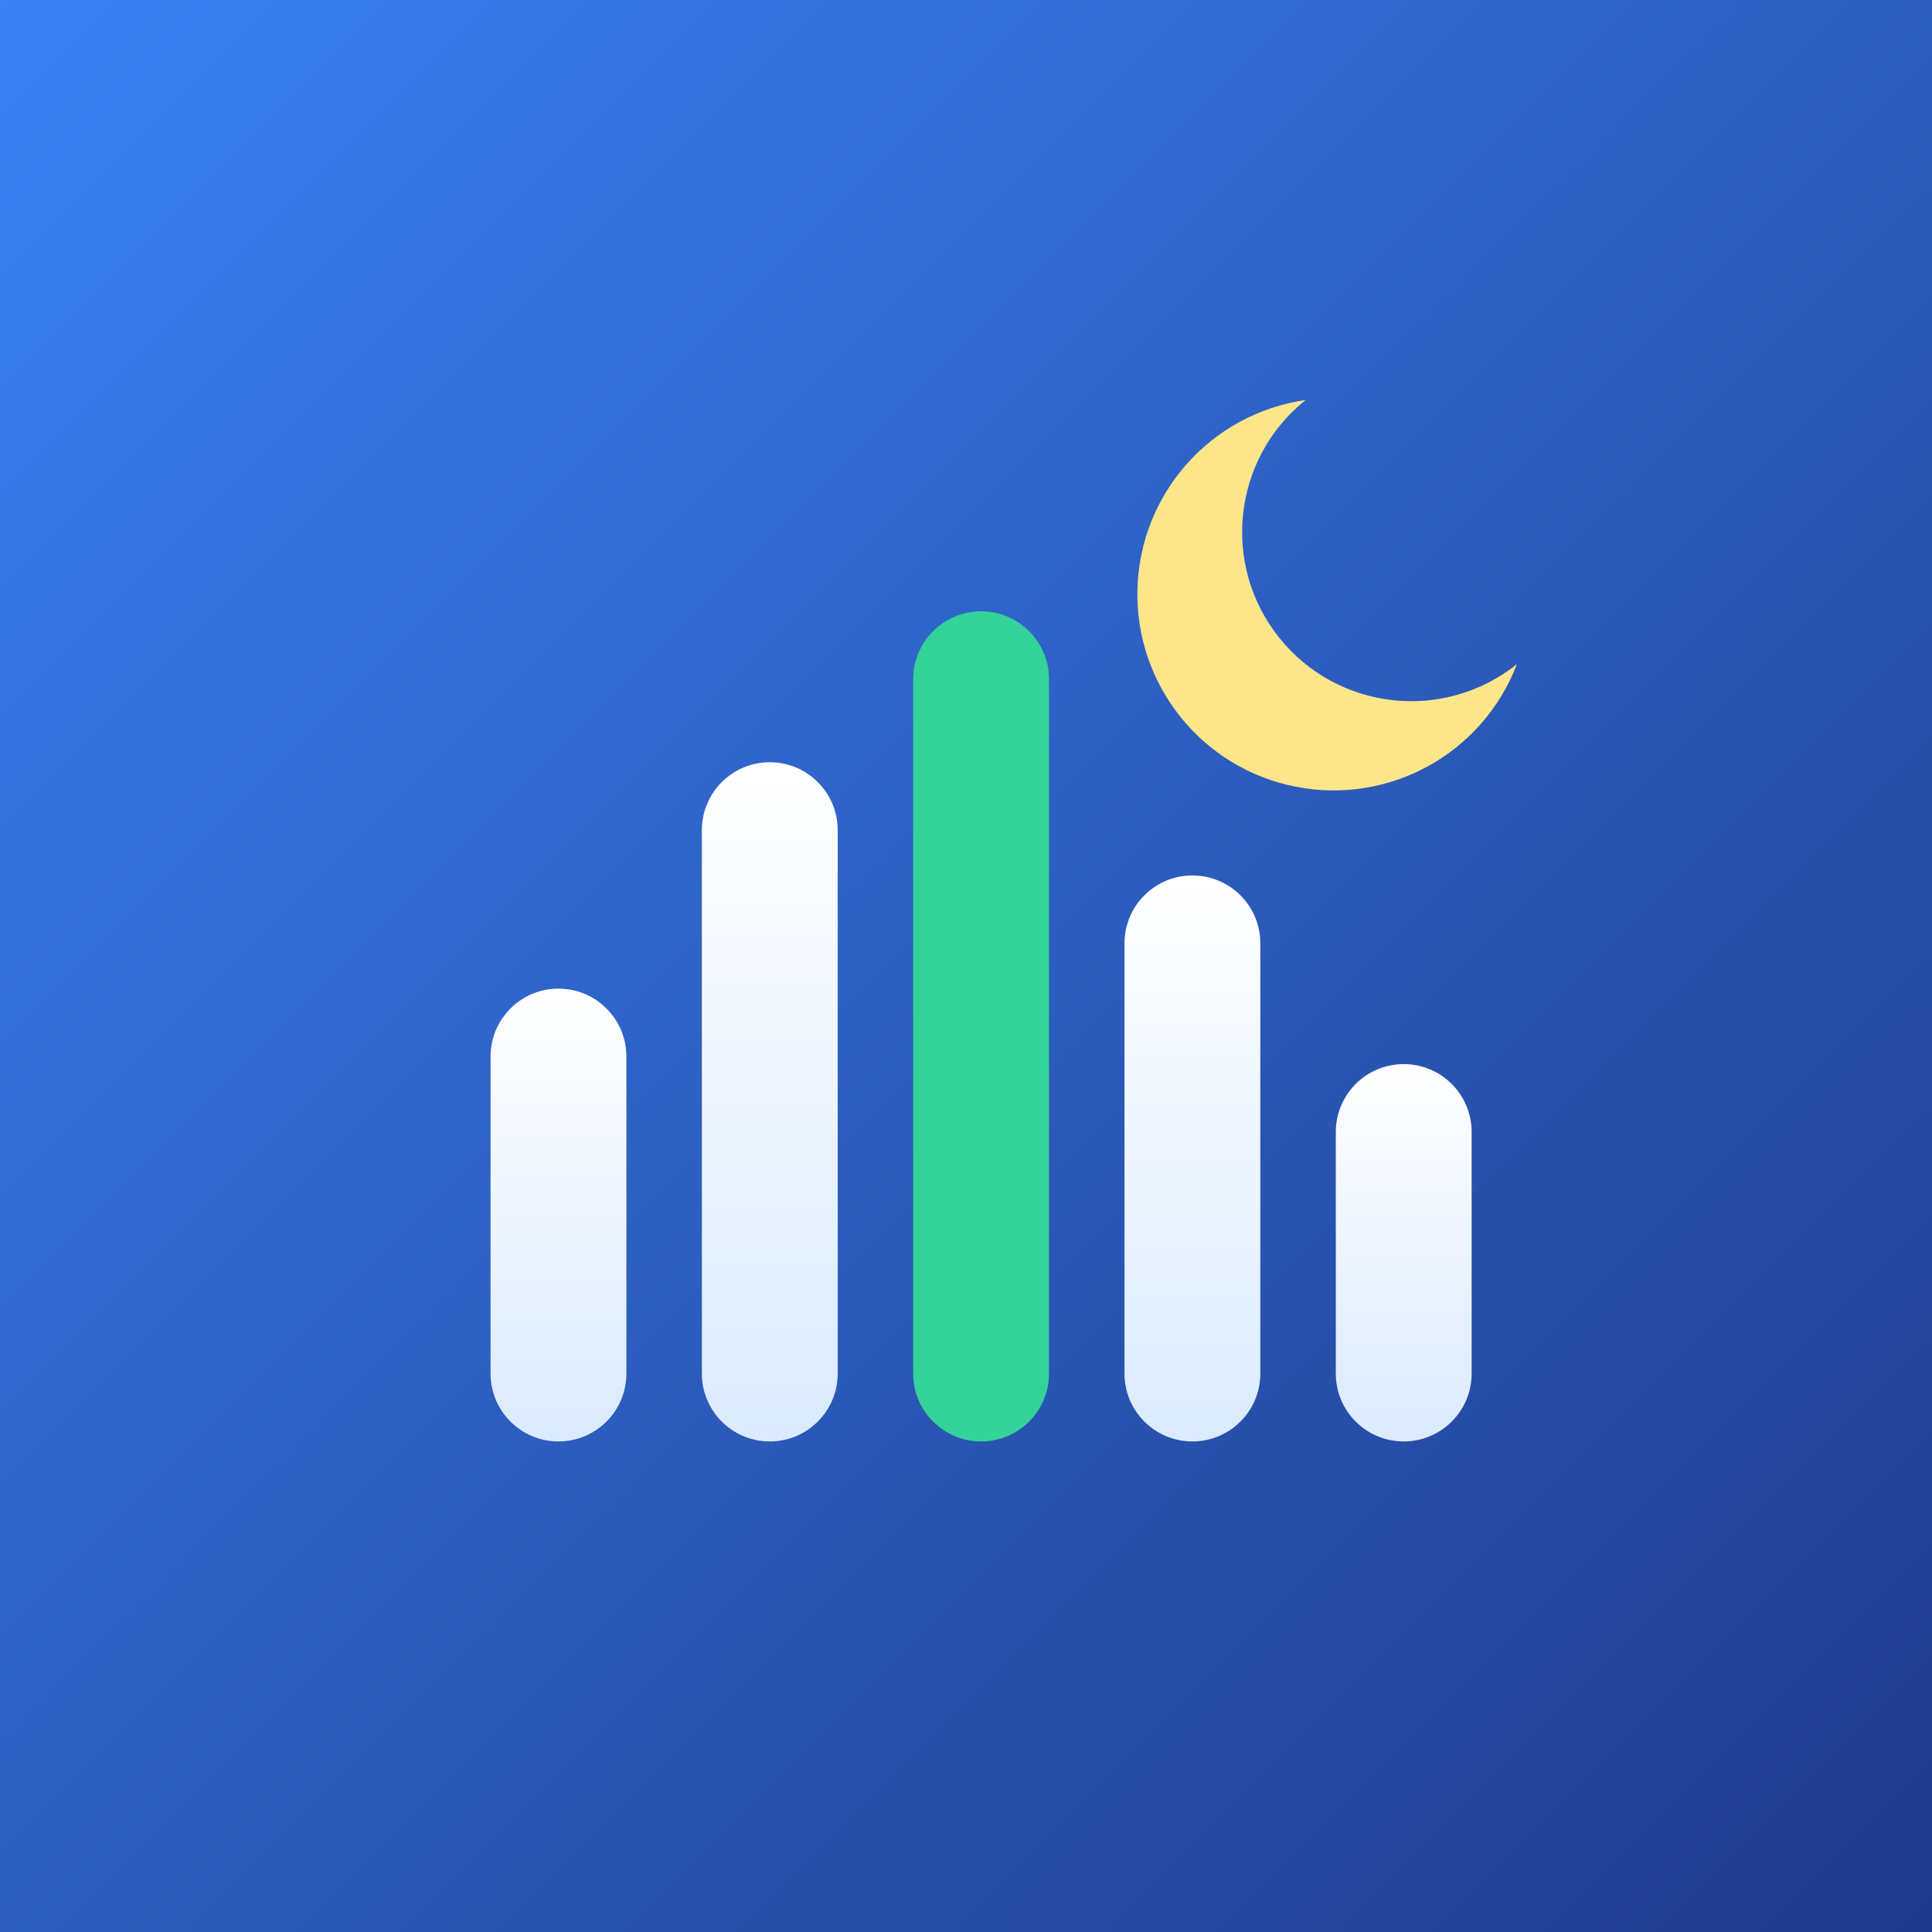
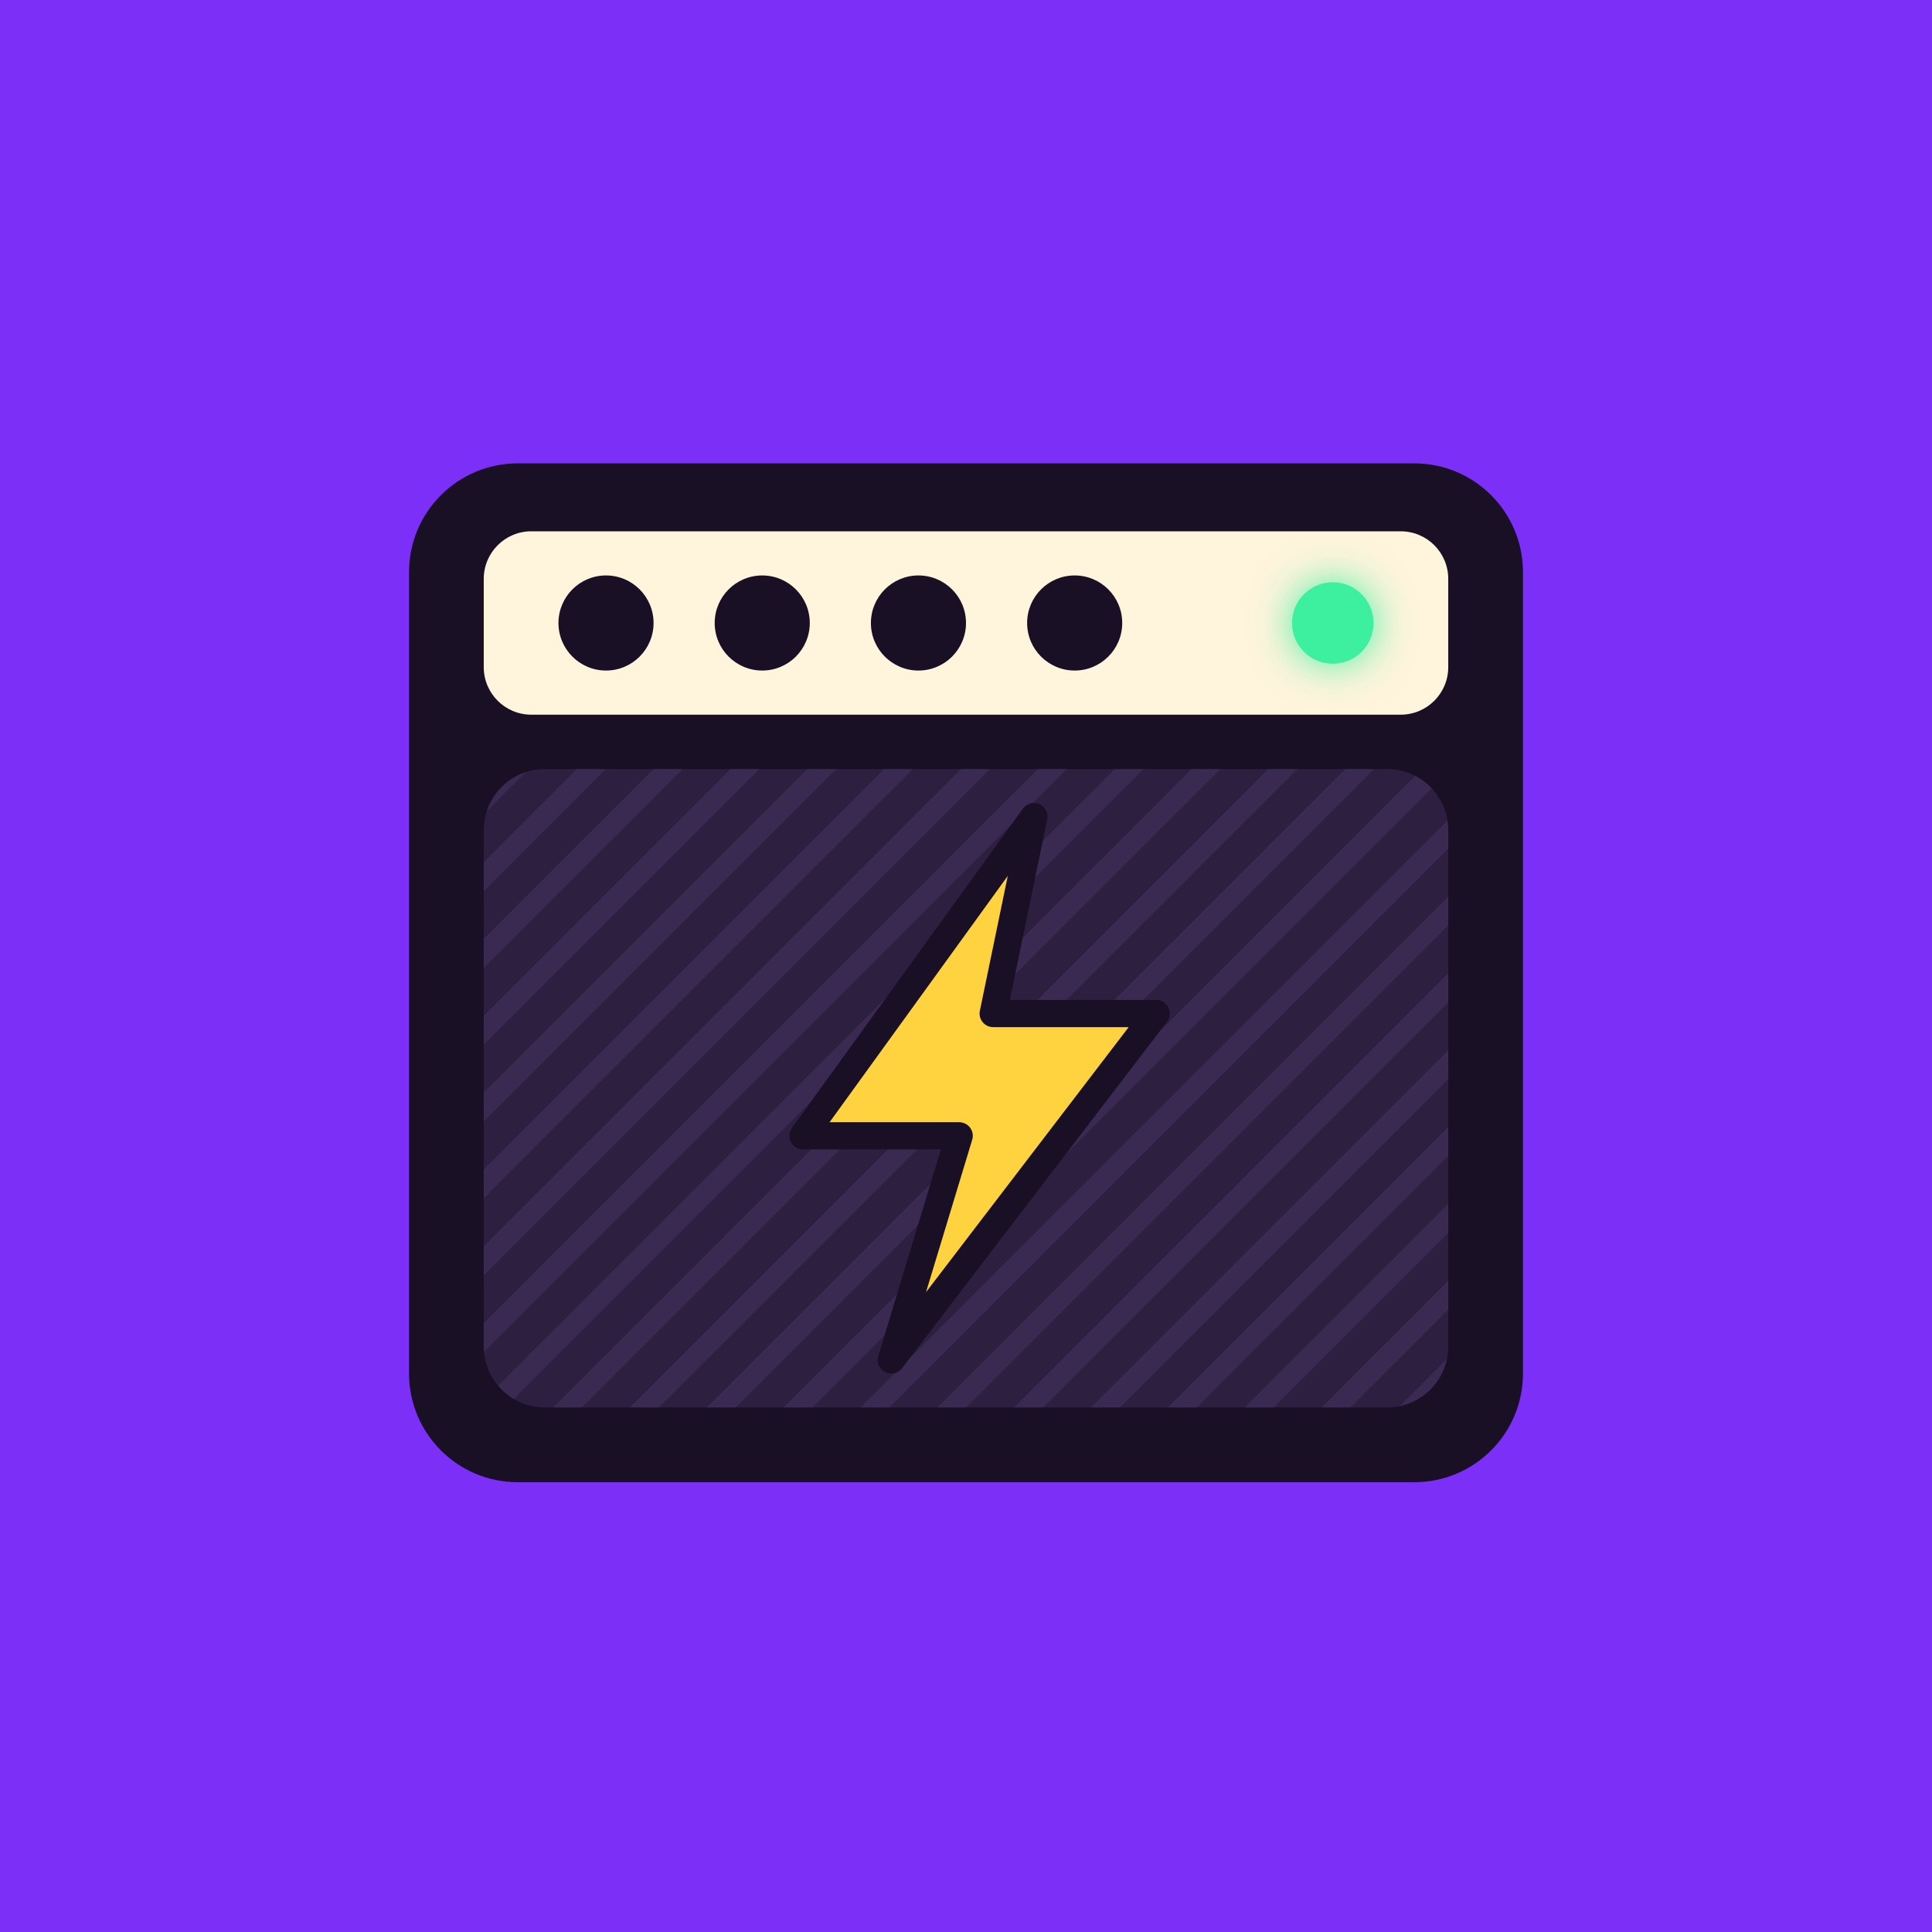
<svg xmlns="http://www.w3.org/2000/svg" width="512" height="512" viewBox="0 0 512 512">
  <defs>
-     <linearGradient id="bg" x1="0" y1="0" x2="1" y2="1">
-       <stop offset="0" stop-color="#3b82f6" />
-       <stop offset="1" stop-color="#1e3a8a" />
-     </linearGradient>
-     <linearGradient id="bar" x1="0" y1="0" x2="0" y2="1">
-       <stop offset="0" stop-color="#ffffff" />
-       <stop offset="1" stop-color="#dbeafe" />
-     </linearGradient>
+     <pattern id="grille" width="16" height="16" patternUnits="userSpaceOnUse" patternTransform="rotate(45)">
+       <rect width="16" height="16" fill="#2d1f40" />
+       <rect width="6" height="16" fill="#3a2a52" />
+     </pattern>
+     <filter id="glow" x="-100%" y="-100%" width="300%" height="300%">
+       <feGaussianBlur stdDeviation="6" result="b" />
+       <feMerge>
+         <feMergeNode in="b" />
+         <feMergeNode in="SourceGraphic" />
+       </feMerge>
+     </filter>
  </defs>
-   <rect width="512" height="512" fill="url(#bg)" />
-   <path transform="translate(8 -12)" d="M338 118a52 52 0 1 0 56 70a42 42 0 1 1 -56 -70z" fill="#fde68a" />
-   <g fill="url(#bar)">
-     <rect x="130" y="262" width="36" height="120" rx="18" />
-     <rect x="186" y="202" width="36" height="180" rx="18" />
-     <rect x="298" y="232" width="36" height="150" rx="18" />
-     <rect x="354" y="282" width="36" height="100" rx="18" />
+   <rect width="512" height="512" fill="#7b2ff7" />
+   <g transform="translate(256 256) scale(.9) translate(-256 -256)">
+     <rect x="92" y="108" width="328" height="300" rx="32" fill="#1a1026" />
+     <rect x="114" y="128" width="284" height="54" rx="14" fill="#fff4dc" />
+     <g fill="#1a1026">
+       <circle cx="150" cy="155" r="14" />
+       <circle cx="196" cy="155" r="14" />
+       <circle cx="242" cy="155" r="14" />
+       <circle cx="288" cy="155" r="14" />
+     </g>
+     <circle cx="364" cy="155" r="12" fill="#3ef0a0" filter="url(#glow)" />
+     <rect x="114" y="198" width="284" height="188" rx="18" fill="url(#grille)" />
+     <path d="M276 212L208 306H254L234 372L312 270H264Z" fill="#ffd23f" stroke="#1a1026" stroke-width="8" stroke-linejoin="round" />
  </g>
-   <rect x="242" y="162" width="36" height="220" rx="18" fill="#34d399" />
</svg>
